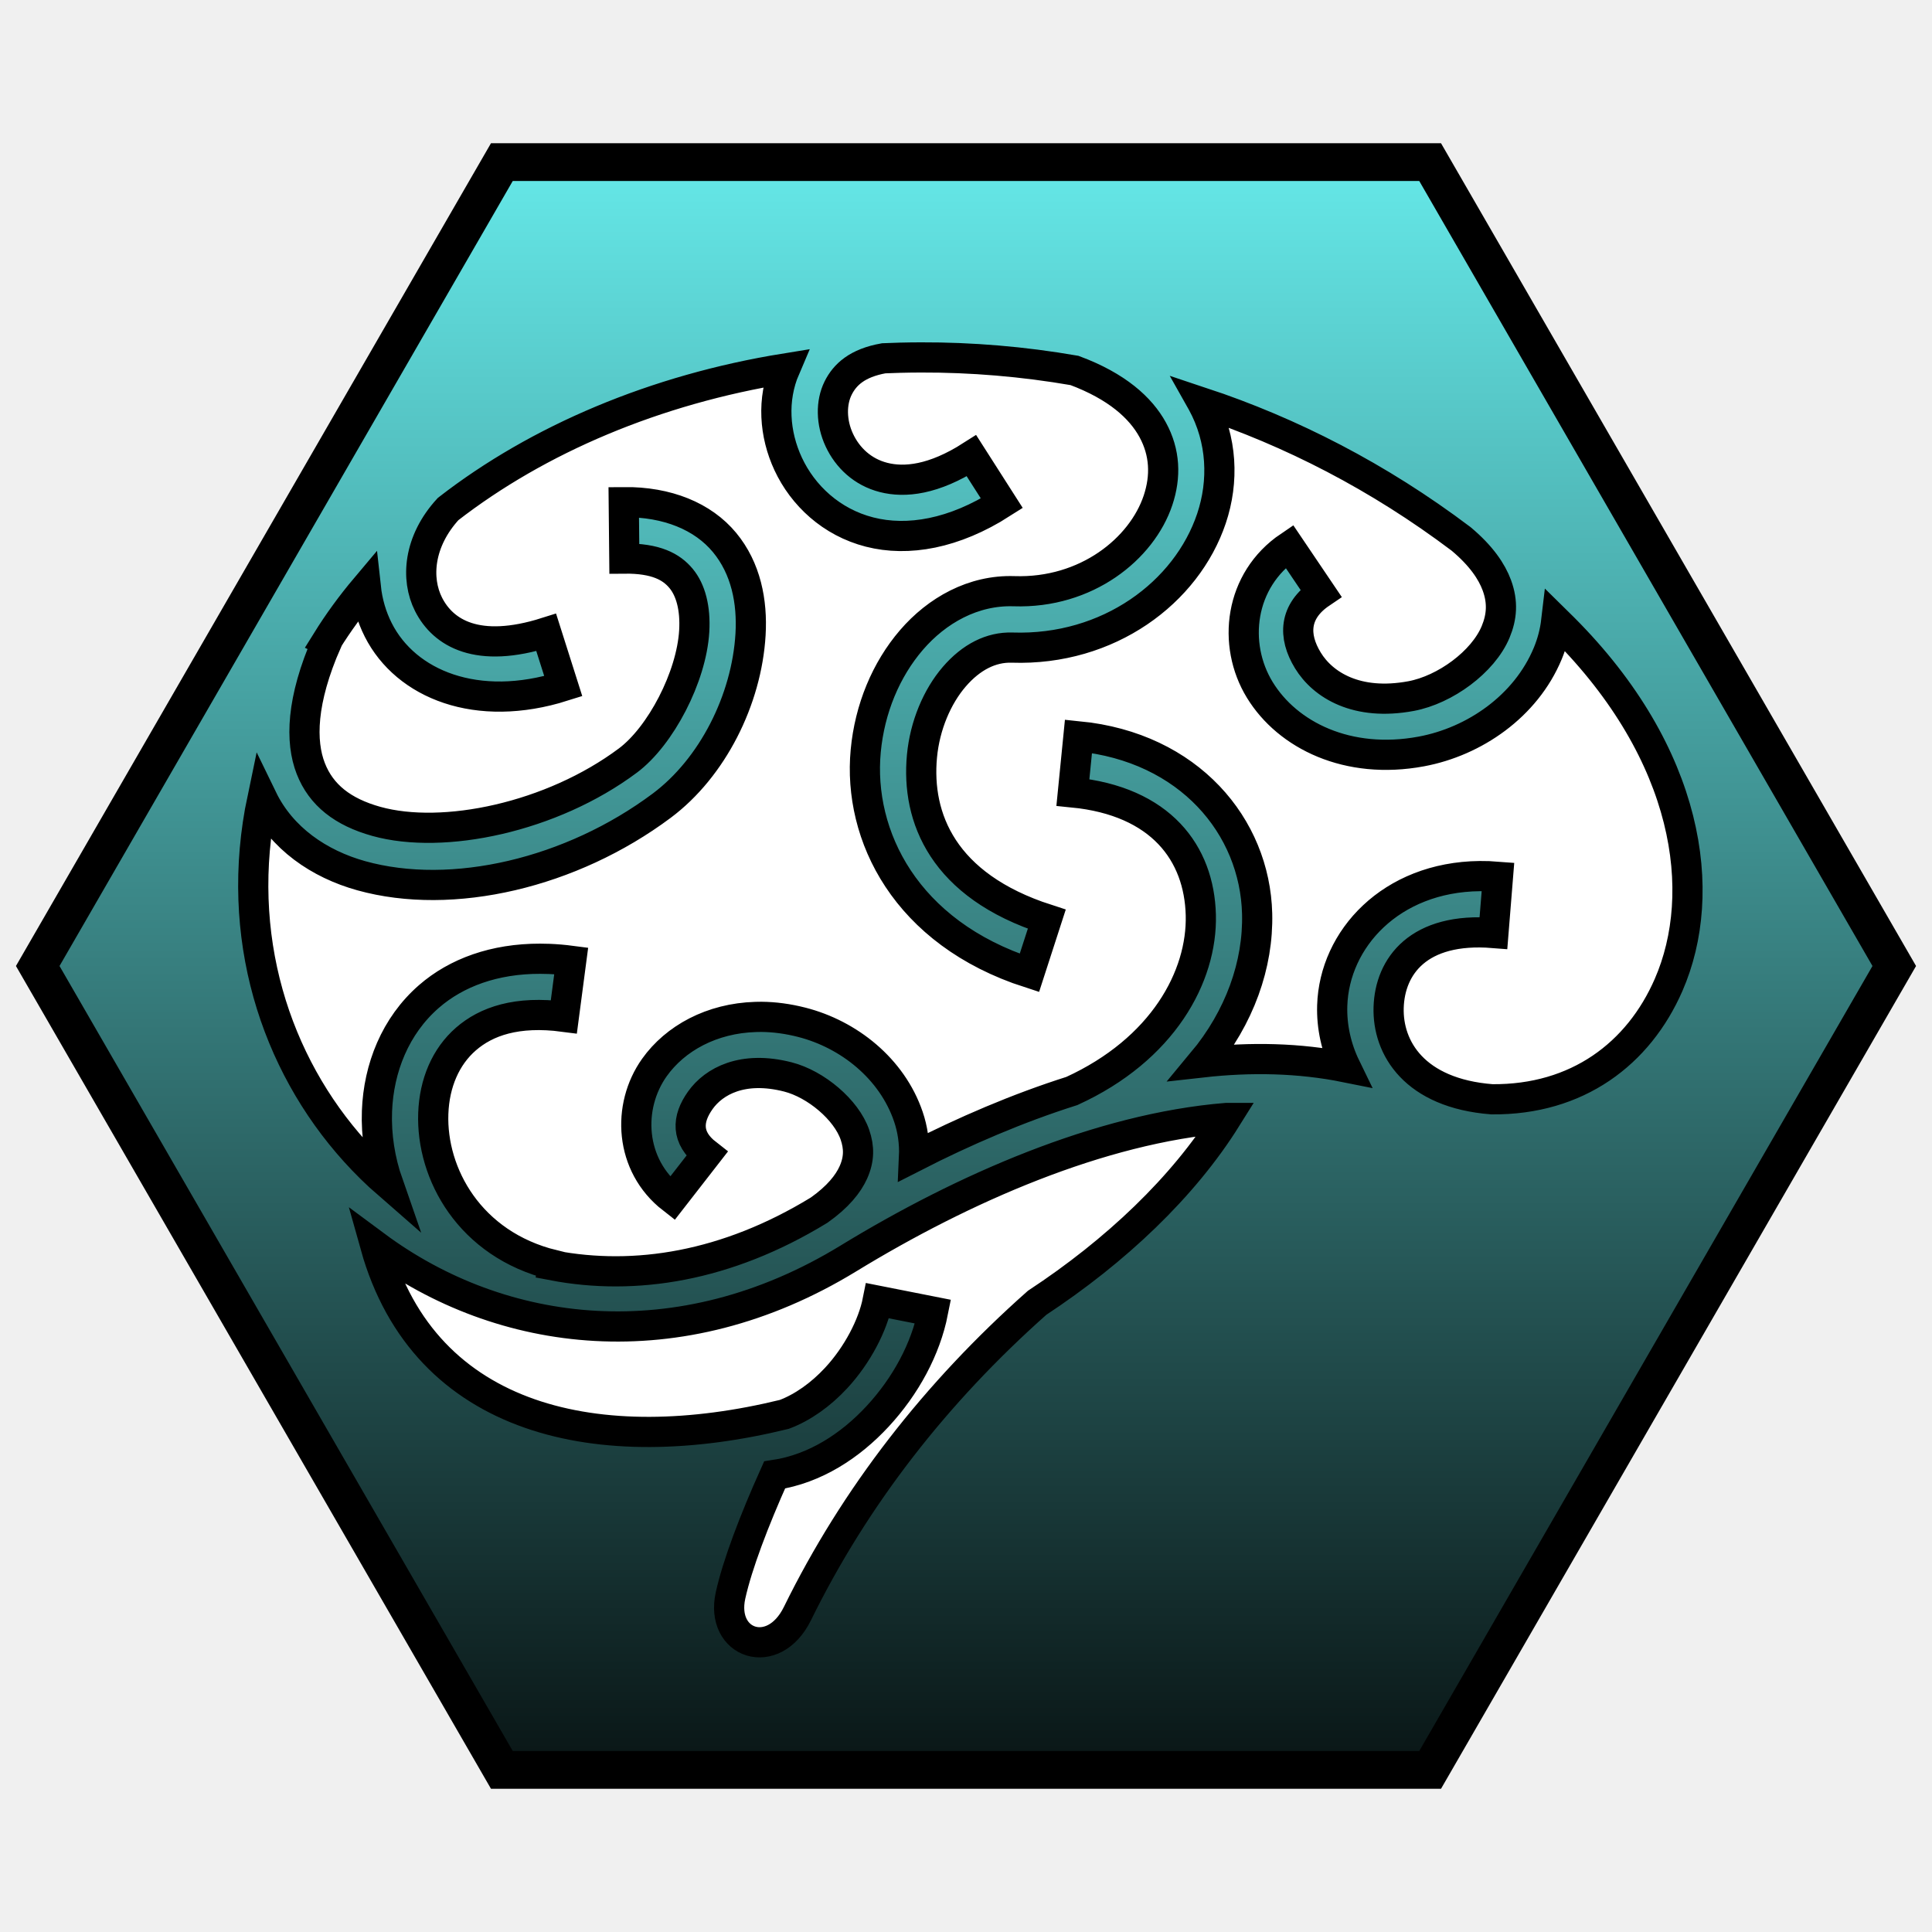
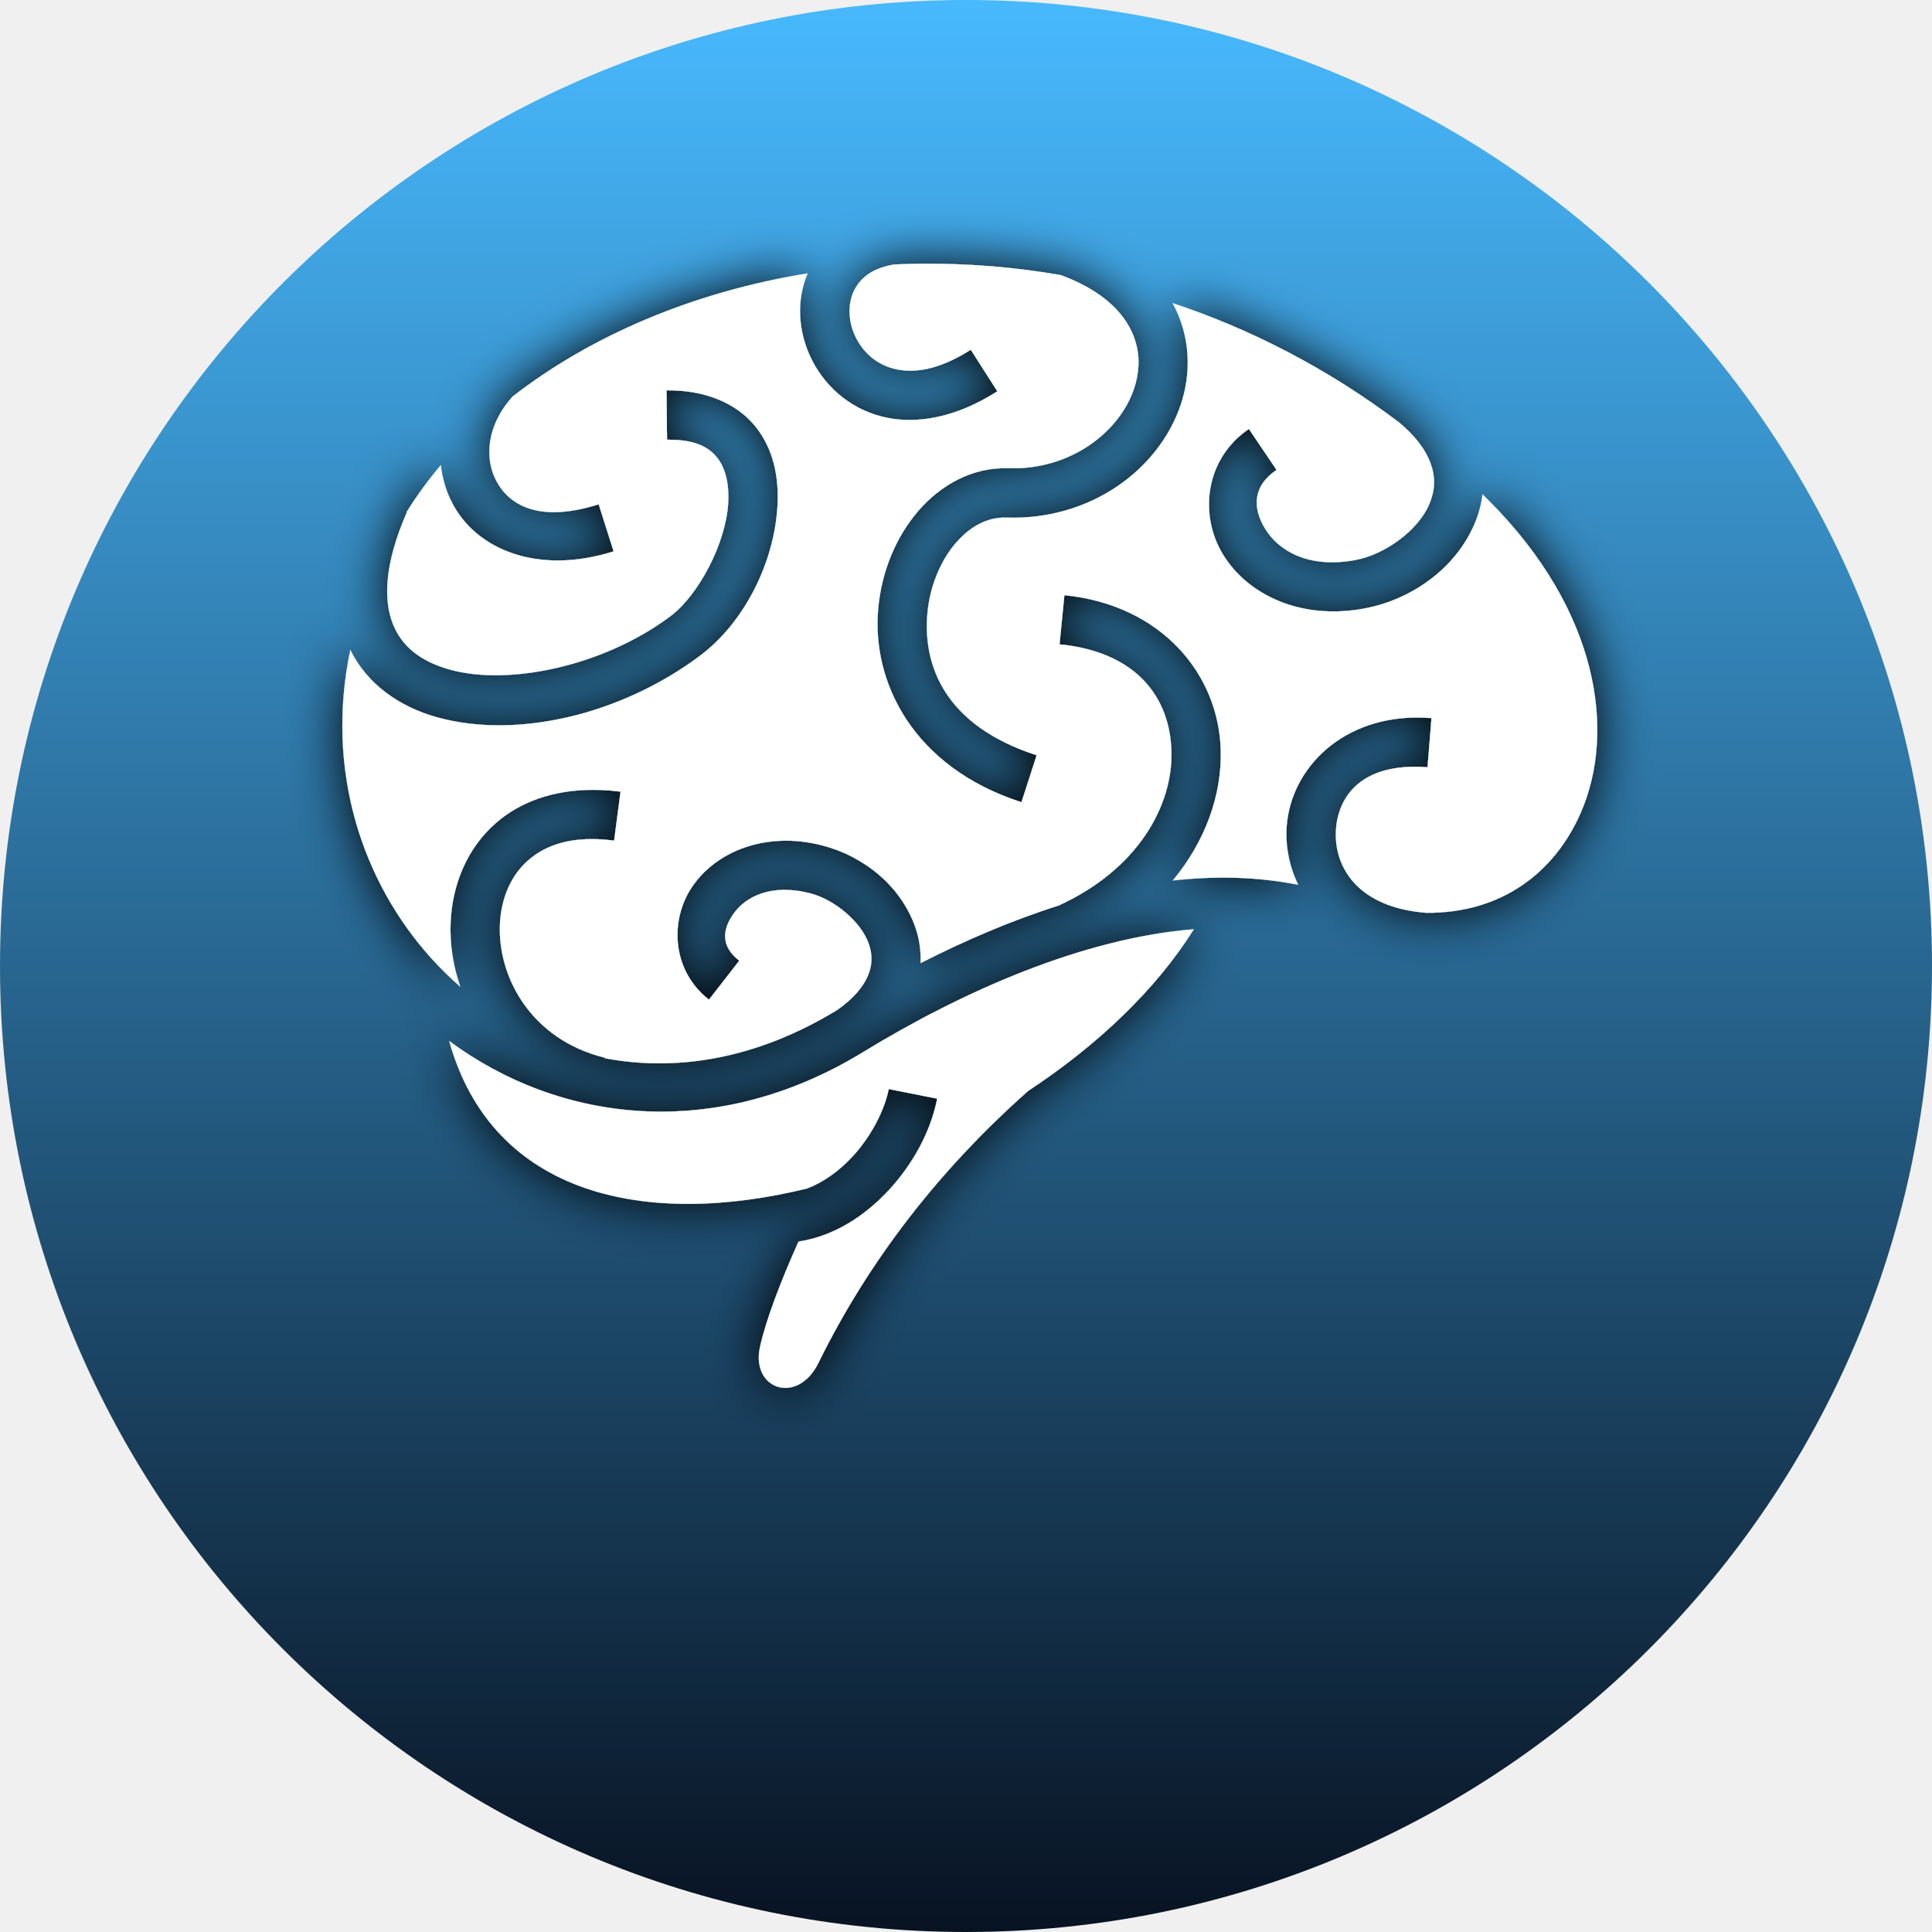
- <svg xmlns="http://www.w3.org/2000/svg" viewBox="0 0 512 512" style="height: 512px; width: 512px;">
+ <svg xmlns="http://www.w3.org/2000/svg" viewBox="0 0 512 512" style="height: 64px; width: 64px;">
  <defs>
-     <filter id="shadow-2" height="300%" width="300%" x="-100%" y="-100%">
-       <feFlood flood-color="rgba(208, 2, 27, 1)" result="flood" />
-       <feComposite in="flood" in2="SourceGraphic" operator="atop" result="composite" />0<feOffset dy="10" result="offset" />
-       <feComposite in="SourceGraphic" in2="offset" operator="over" />
-     </filter>
-     <filter id="shadow-3" height="300%" width="300%" x="-100%" y="-100%">
-       <feFlood flood-color="rgba(208, 2, 27, 1)" result="flood" />
-       <feComposite in="flood" in2="SourceGraphic" operator="atop" result="composite" />0<feOffset dy="10" result="offset" />
+     <filter id="shadow-1" height="300%" width="300%" x="-100%" y="-100%">
+       <feFlood flood-color="rgba(0, 0, 0, 1)" result="flood" />
+       <feComposite in="flood" in2="SourceGraphic" operator="atop" result="composite" />
+       <feGaussianBlur in="composite" stdDeviation="10" result="blur" />
+       <feOffset dx="0" dy="0" result="offset" />
      <feComposite in="SourceGraphic" in2="offset" operator="over" />
    </filter>
    <linearGradient x1="0" x2="0" y1="0" y2="1" id="lorc-brain-gradient-0">
-       <stop offset="0%" stop-color="#64e6e6" stop-opacity="1" />
-       <stop offset="100%" stop-color="#0a1717" stop-opacity="1" />
+       <stop offset="0%" stop-color="#48baff" stop-opacity="1" />
+       <stop offset="100%" stop-color="#081221" stop-opacity="1" />
    </linearGradient>
  </defs>
-   <polygon points="379,469.04,133,469.04,10,256,133,42.96,379,42.96,502,256" fill="url(#lorc-brain-gradient-0)" stroke="#000000" stroke-opacity="1" stroke-width="10" />
-   <g class="" transform="translate(0,0)" style="">
-     <path d="M241.063 54.406c-2.31.008-4.61.032-6.907.094-1.805.05-3.61.106-5.406.188-8.814 1.567-12.884 5.426-15.094 9.843-2.435 4.87-2.34 11.423.375 17.25 2.717 5.83 7.7 10.596 14.657 12.376 6.958 1.78 16.536.86 29.125-7.187l10.063 15.75c-15.818 10.11-31.124 12.777-43.813 9.53-12.688-3.247-22.103-12.123-26.968-22.563-4.584-9.836-5.426-21.376-1.03-31.624-42.917 6.94-81.777 23.398-111.626 46.562-9.81 10.688-10.77 23.11-6.47 31.594 4.83 9.526 16.21 16.48 38.97 9.28l5.656 17.813c-28.58 9.04-52.137-.588-61.28-18.625-2.23-4.397-3.592-9.156-4.127-14.063-4.814 5.712-9.16 11.658-13 17.844l.126.06c-8.614 19.616-8.81 33.203-5.376 42.032 3.436 8.83 10.635 14.44 21.72 17.532 22.168 6.18 58.065-1.277 83.343-20.156 10.82-8.08 21.077-27.677 21.97-42.875.445-7.6-1.165-13.604-4.345-17.438-3.18-3.834-8.272-6.703-18.813-6.594l-.187-18.686c14.487-.15 26.25 4.754 33.375 13.344 7.124 8.59 9.26 19.652 8.625 30.468-1.27 21.633-12.595 44.172-29.438 56.75-29.876 22.314-69.336 31.606-99.53 23.188-13.988-3.9-26.37-12.386-32.75-25.53-9.546 45.446 4.323 87.66 30.718 116.874 3.45 3.82 7.122 7.43 10.97 10.78-2.754-7.887-4.016-16.1-3.72-24.093.53-14.325 6.082-28.346 17.22-38.03 9.134-7.946 21.752-12.53 36.843-12.5 1.006 0 2.034.018 3.062.06 2.35.1 4.763.304 7.22.626l-2.44 18.532c-15.588-2.048-25.705 1.522-32.436 7.375-6.73 5.854-10.443 14.614-10.813 24.625-.74 20.024 12.07 43.406 39.69 50.188l-.032.188c27.192 5.19 57.536.372 88-18.22.018-.012.043-.017.062-.03 6.34-4.45 9.755-8.808 11.438-12.563 1.985-4.432 1.943-8.292.53-12.438-2.824-8.29-12.94-16.812-22.218-19.187-15.002-3.84-24.532 1.436-29 7.72-4.468 6.28-4.74 12.45 2.156 17.81l-11.47 14.75c-14.187-11.033-15.092-30.487-5.905-43.405 6.892-9.688 18.985-16.326 33.564-16.75.607-.018 1.228-.036 1.844-.03 4.306.03 8.79.622 13.437 1.81 15.505 3.97 29.84 15.277 35.28 31.25 1.416 4.155 2.09 8.69 1.876 13.314 16.71-8.538 34.332-16.12 52.282-21.814 30.156-13.78 43.23-37.938 42.72-58.28-.515-20.493-13.187-37.74-42.376-40.626l1.844-18.594c36.666 3.626 58.462 29.848 59.188 58.75.422 16.84-5.754 34.363-18.188 49.28 16.072-1.8 32.044-1.495 47.53 1.627-3.152-6.472-4.68-13.478-4.467-20.438.677-22.036 19.42-42.593 48.875-42.906 1.963-.022 3.974.053 6.03.218l-1.5 18.625c-24.927-1.998-34.3 11.086-34.718 24.656-.412 13.42 8.545 28.442 34.22 30.436 28.3.25 48.588-15.098 58.53-37.906 13.31-30.536 6.997-76.317-34.844-118.188-.792-.793-1.578-1.593-2.375-2.375-.444 3.792-1.424 7.443-2.842 10.844-7.25 17.39-24.233 29.128-41.875 32.407-24.335 4.522-44.29-5.347-53.5-20.406-9.21-15.057-6.792-36.35 9.78-47.56l10.47 15.5c-8.913 6.028-9.28 14.19-4.313 22.31 4.967 8.122 16.17 15.156 34.156 11.814 11.306-2.102 23.896-11.33 28.03-21.25 2.07-4.96 2.47-9.862.408-15.47-1.675-4.555-5.187-9.764-11.72-15.25l-.187-.155c-27.316-20.587-56.338-35.393-85.75-45.157.018.032.045.06.063.093 6.684 12.22 7.18 26.082 3.063 38.344-8.233 24.525-34.07 43.848-66.032 42.78-6.948-.23-13.56 3.12-19.186 9.657-5.627 6.537-9.735 16.113-10.688 26.313-1.905 20.4 6.923 42.886 41.344 54L277 258.28c-41.083-13.264-56.83-45.546-54.22-73.5 1.307-13.975 6.706-26.962 15.157-36.78 8.452-9.818 20.475-16.603 33.97-16.156 24.04.802 42.323-14.084 47.687-30.063 2.682-7.988 2.335-15.937-1.75-23.405-3.968-7.252-11.83-14.423-25.906-19.656-17.114-2.967-34.16-4.367-50.875-4.314zM342.28 306.344c-41.915 3.41-87.366 23.4-125.28 46.562-55.98 34.198-114.89 26.733-156.688-4.28 16.444 58.844 74.712 70.788 135.5 55.905 6.083-2.285 12.06-6.538 17.157-12.03 7.057-7.607 12.17-17.47 13.78-25.625l18.344 3.625c-2.445 12.383-9.078 24.666-18.406 34.72-8.95 9.645-20.61 17.35-34.094 19.374-6.766 15.07-12.334 29.68-14.594 39.906-3.55 16.06 14.206 22.225 22.156 6.03 19.022-38.743 45.87-73.23 79.406-102.967 26.064-17.153 48.406-38.303 62.72-61.22z" fill="#ffffff" fill-opacity="1" stroke="#000000" stroke-opacity="1" stroke-width="10" transform="translate(51.2, 51.2) scale(0.8, 0.8) rotate(0, 256, 256) skewX(0) skewY(0)" />
+   <circle cx="256" cy="256" r="256" fill="url(#lorc-brain-gradient-0)" />
+   <g class="" transform="translate(0,-45)" style="">
+     <path d="M241.063 54.406c-2.31.008-4.61.032-6.907.094-1.805.05-3.61.106-5.406.188-8.814 1.567-12.884 5.426-15.094 9.843-2.435 4.87-2.34 11.423.375 17.25 2.717 5.83 7.7 10.596 14.657 12.376 6.958 1.78 16.536.86 29.125-7.187l10.063 15.75c-15.818 10.11-31.124 12.777-43.813 9.53-12.688-3.247-22.103-12.123-26.968-22.563-4.584-9.836-5.426-21.376-1.03-31.624-42.917 6.94-81.777 23.398-111.626 46.562-9.81 10.688-10.77 23.11-6.47 31.594 4.83 9.526 16.21 16.48 38.97 9.28l5.656 17.813c-28.58 9.04-52.137-.588-61.28-18.625-2.23-4.397-3.592-9.156-4.127-14.063-4.814 5.712-9.16 11.658-13 17.844l.126.06c-8.614 19.616-8.81 33.203-5.376 42.032 3.436 8.83 10.635 14.44 21.72 17.532 22.168 6.18 58.065-1.277 83.343-20.156 10.82-8.08 21.077-27.677 21.97-42.875.445-7.6-1.165-13.604-4.345-17.438-3.18-3.834-8.272-6.703-18.813-6.594l-.187-18.686c14.487-.15 26.25 4.754 33.375 13.344 7.124 8.59 9.26 19.652 8.625 30.468-1.27 21.633-12.595 44.172-29.438 56.75-29.876 22.314-69.336 31.606-99.53 23.188-13.988-3.9-26.37-12.386-32.75-25.53-9.546 45.446 4.323 87.66 30.718 116.874 3.45 3.82 7.122 7.43 10.97 10.78-2.754-7.887-4.016-16.1-3.72-24.093.53-14.325 6.082-28.346 17.22-38.03 9.134-7.946 21.752-12.53 36.843-12.5 1.006 0 2.034.018 3.062.06 2.35.1 4.763.304 7.22.626l-2.44 18.532c-15.588-2.048-25.705 1.522-32.436 7.375-6.73 5.854-10.443 14.614-10.813 24.625-.74 20.024 12.07 43.406 39.69 50.188l-.032.188c27.192 5.19 57.536.372 88-18.22.018-.012.043-.017.062-.03 6.34-4.45 9.755-8.808 11.438-12.563 1.985-4.432 1.943-8.292.53-12.438-2.824-8.29-12.94-16.812-22.218-19.187-15.002-3.84-24.532 1.436-29 7.72-4.468 6.28-4.74 12.45 2.156 17.81l-11.47 14.75c-14.187-11.033-15.092-30.487-5.905-43.405 6.892-9.688 18.985-16.326 33.564-16.75.607-.018 1.228-.036 1.844-.03 4.306.03 8.79.622 13.437 1.81 15.505 3.97 29.84 15.277 35.28 31.25 1.416 4.155 2.09 8.69 1.876 13.314 16.71-8.538 34.332-16.12 52.282-21.814 30.156-13.78 43.23-37.938 42.72-58.28-.515-20.493-13.187-37.74-42.376-40.626l1.844-18.594c36.666 3.626 58.462 29.848 59.188 58.75.422 16.84-5.754 34.363-18.188 49.28 16.072-1.8 32.044-1.495 47.53 1.627-3.152-6.472-4.68-13.478-4.467-20.438.677-22.036 19.42-42.593 48.875-42.906 1.963-.022 3.974.053 6.03.218l-1.5 18.625c-24.927-1.998-34.3 11.086-34.718 24.656-.412 13.42 8.545 28.442 34.22 30.436 28.3.25 48.588-15.098 58.53-37.906 13.31-30.536 6.997-76.317-34.844-118.188-.792-.793-1.578-1.593-2.375-2.375-.444 3.792-1.424 7.443-2.842 10.844-7.25 17.39-24.233 29.128-41.875 32.407-24.335 4.522-44.29-5.347-53.5-20.406-9.21-15.057-6.792-36.35 9.78-47.56l10.47 15.5c-8.913 6.028-9.28 14.19-4.313 22.31 4.967 8.122 16.17 15.156 34.156 11.814 11.306-2.102 23.896-11.33 28.03-21.25 2.07-4.96 2.47-9.862.408-15.47-1.675-4.555-5.187-9.764-11.72-15.25l-.187-.155c-27.316-20.587-56.338-35.393-85.75-45.157.018.032.045.06.063.093 6.684 12.22 7.18 26.082 3.063 38.344-8.233 24.525-34.07 43.848-66.032 42.78-6.948-.23-13.56 3.12-19.186 9.657-5.627 6.537-9.735 16.113-10.688 26.313-1.905 20.4 6.923 42.886 41.344 54L277 258.28c-41.083-13.264-56.83-45.546-54.22-73.5 1.307-13.975 6.706-26.962 15.157-36.78 8.452-9.818 20.475-16.603 33.97-16.156 24.04.802 42.323-14.084 47.687-30.063 2.682-7.988 2.335-15.937-1.75-23.405-3.968-7.252-11.83-14.423-25.906-19.656-17.114-2.967-34.16-4.367-50.875-4.314zM342.28 306.344c-41.915 3.41-87.366 23.4-125.28 46.562-55.98 34.198-114.89 26.733-156.688-4.28 16.444 58.844 74.712 70.788 135.5 55.905 6.083-2.285 12.06-6.538 17.157-12.03 7.057-7.607 12.17-17.47 13.78-25.625l18.344 3.625c-2.445 12.383-9.078 24.666-18.406 34.72-8.95 9.645-20.61 17.35-34.094 19.374-6.766 15.07-12.334 29.68-14.594 39.906-3.55 16.06 14.206 22.225 22.156 6.03 19.022-38.743 45.87-73.23 79.406-102.967 26.064-17.153 48.406-38.303 62.72-61.22z" fill="#fff" fill-opacity="1" transform="translate(76.8, 76.8) scale(0.7, 0.7) rotate(0, 256, 256) skewX(0) skewY(0)" filter="url(#shadow-1)" />
  </g>
</svg>
